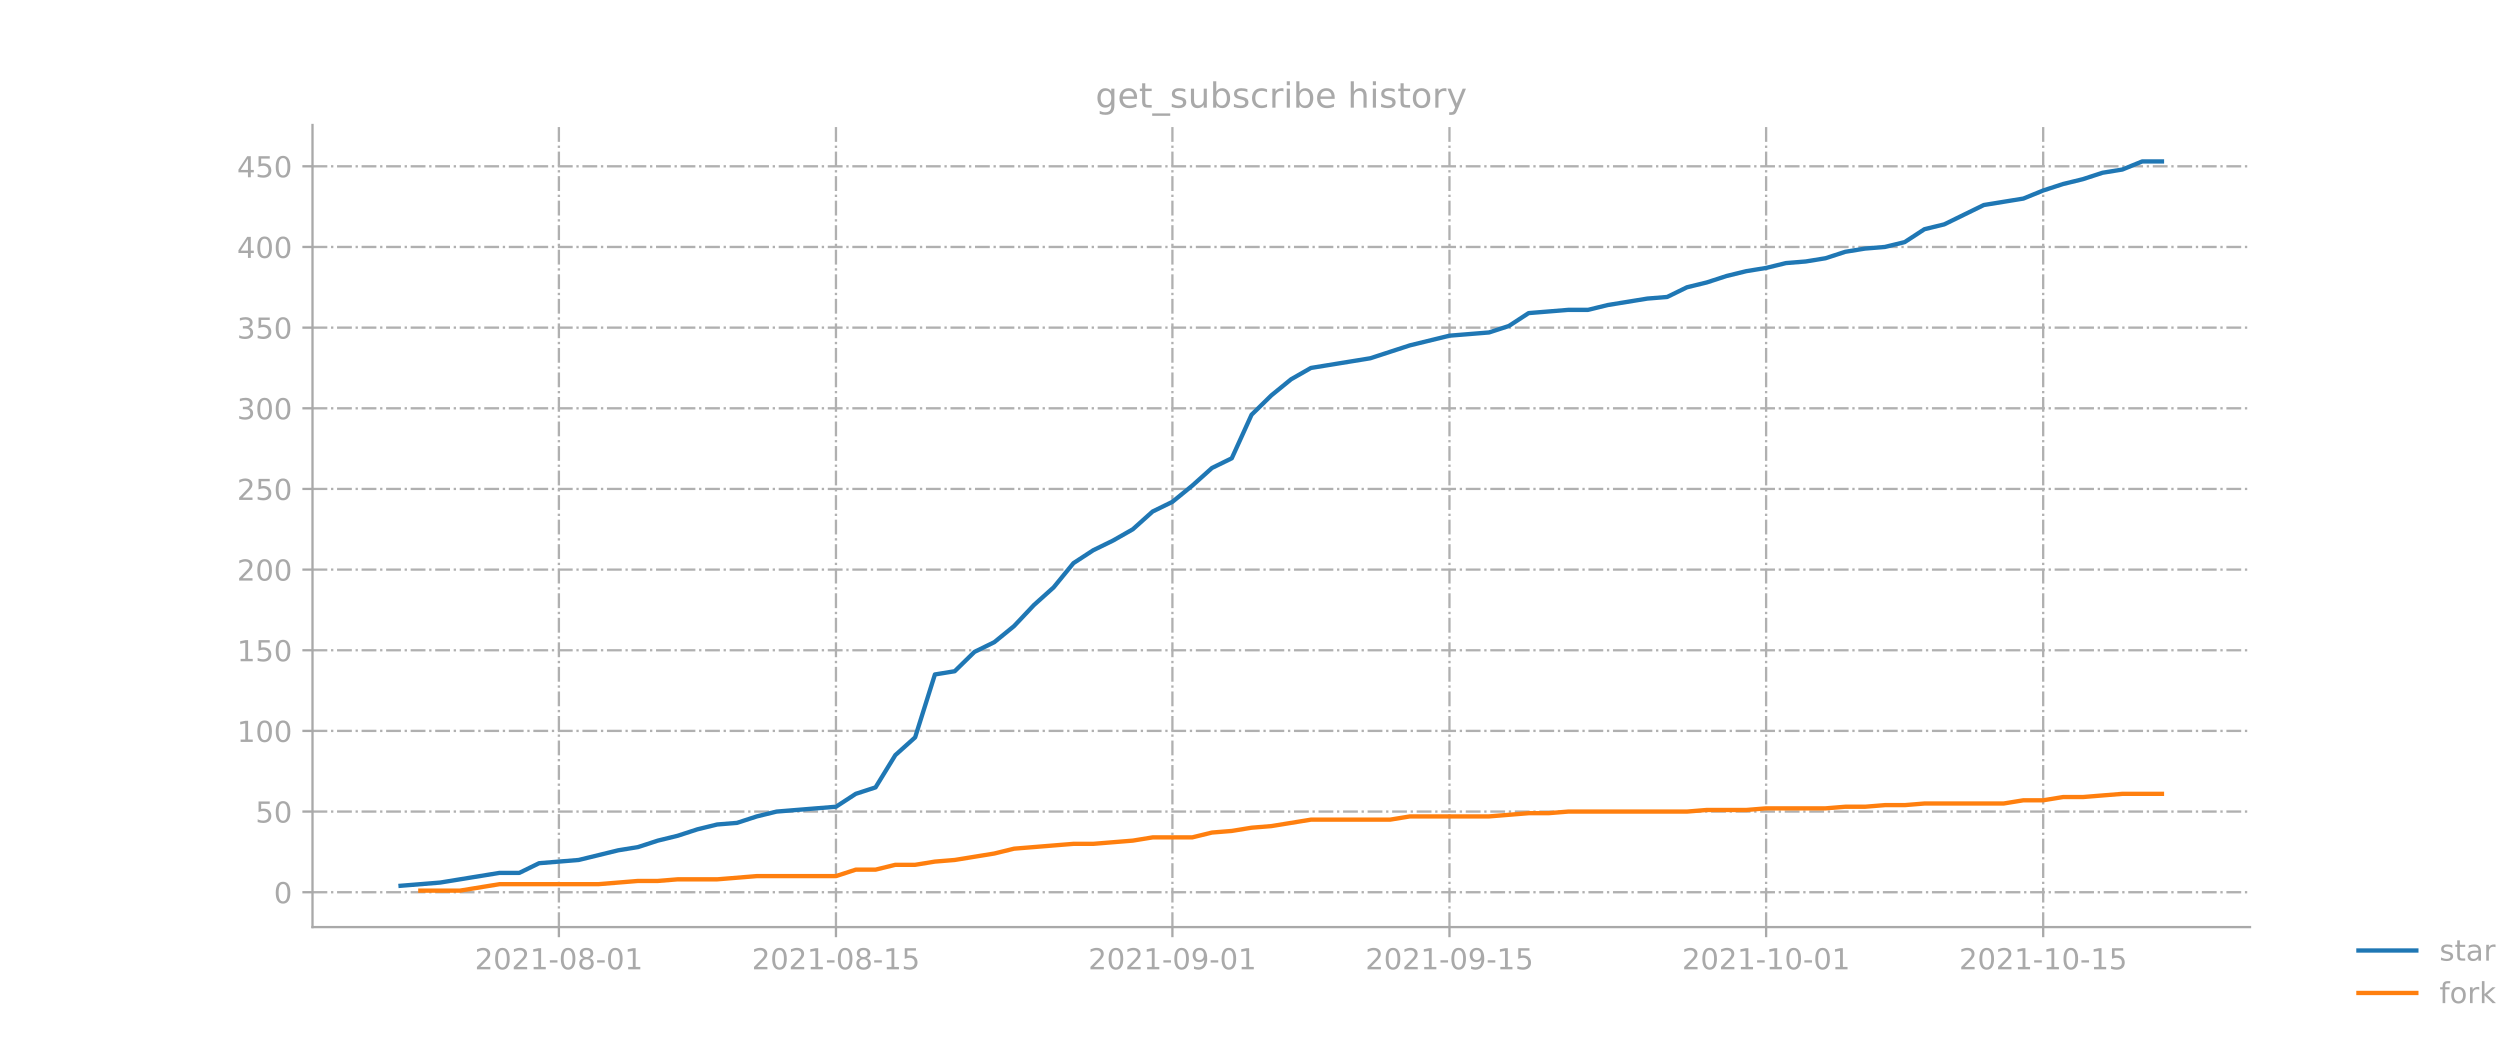
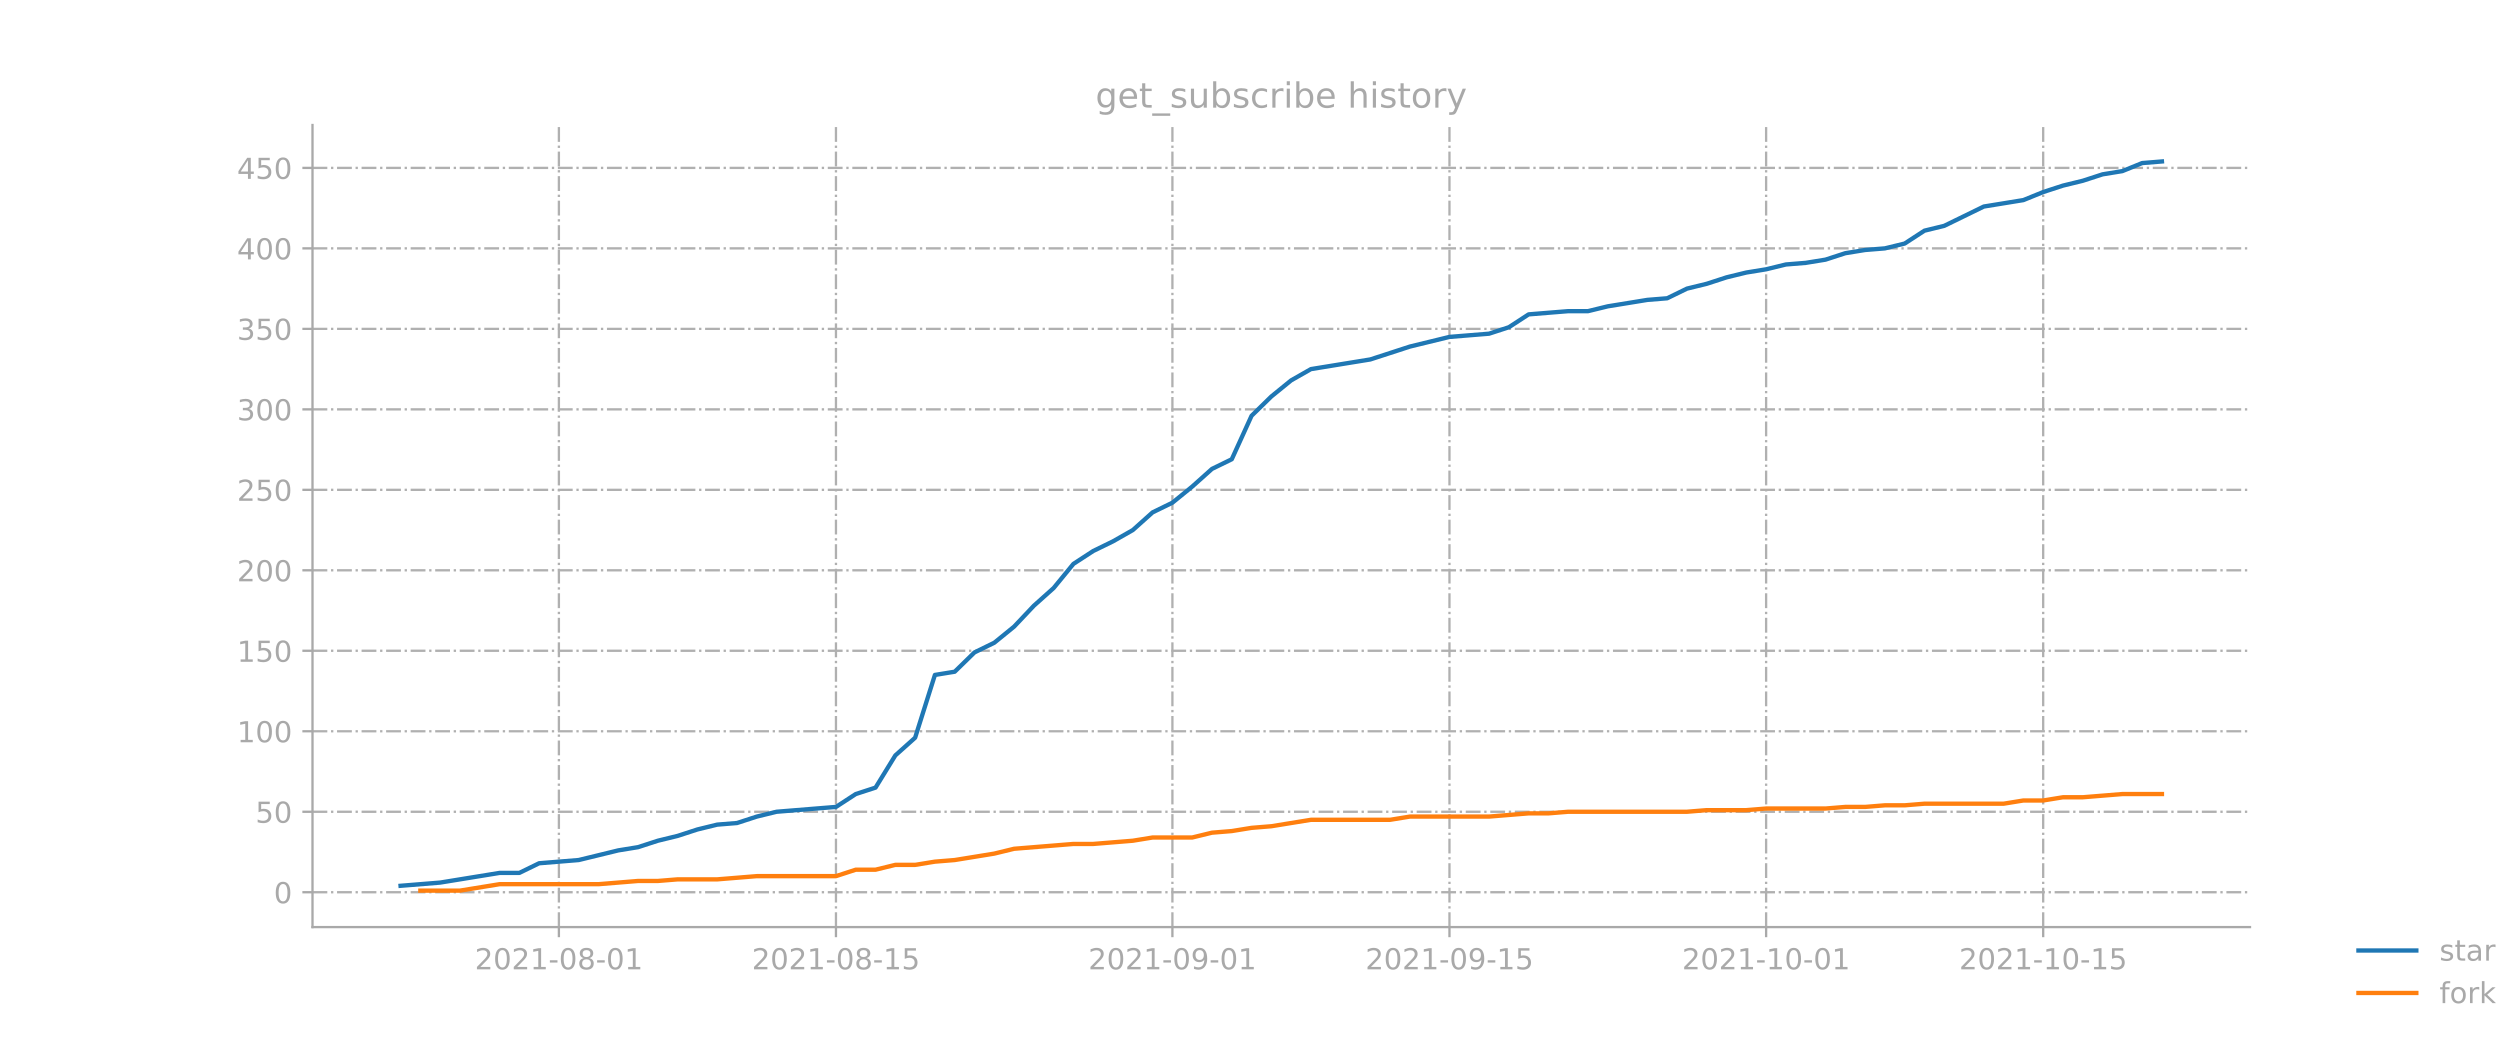
<svg xmlns="http://www.w3.org/2000/svg" xmlns:xlink="http://www.w3.org/1999/xlink" height="360pt" version="1.1" viewBox="0 0 864 360" width="864pt">
  <defs>
    <style type="text/css">*{stroke-linecap:butt;stroke-linejoin:round;}</style>
  </defs>
  <g id="figure_1">
    <g id="patch_1">
      <path d="M 0 360  L 864 360  L 864 0  L 0 0  z " style="fill:none;opacity:0;" />
    </g>
    <g id="axes_1">
      <g id="patch_2">
        <path d="M 108 320.4  L 777.6 320.4  L 777.6 43.2  L 108 43.2  z " style="fill:none;opacity:0;" />
      </g>
      <g id="matplotlib.axis_1">
        <g id="xtick_1">
          <g id="line2d_1">
-             <path clip-path="url(#pa3de6baab9)" d="M 193.153 320.4  L 193.153 43.2  " style="fill:none;stroke:#b0b0b0;stroke-dasharray:5.12,1.28,0.8,1.28;stroke-dashoffset:0;stroke-width:0.8;" />
+             <path clip-path="url(#p90cae60058)" d="M 193.153 320.4  L 193.153 43.2  " style="fill:none;stroke:#b0b0b0;stroke-dasharray:5.12,1.28,0.8,1.28;stroke-dashoffset:0;stroke-width:0.8;" />
          </g>
          <g id="line2d_2">
            <defs>
-               <path d="M 0 0  L 0 3.5  " id="mcf5e346720" style="stroke:#a9a9a9;stroke-width:0.8;" />
+               <path d="M 0 0  L 0 3.5  " id="md051e46b0d" style="stroke:#a9a9a9;stroke-width:0.8;" />
            </defs>
            <g>
-               <use style="fill:#a9a9a9;stroke:#a9a9a9;stroke-width:0.8;" x="193.153" xlink:href="#mcf5e346720" y="320.4" />
+               <use style="fill:#a9a9a9;stroke:#a9a9a9;stroke-width:0.8;" x="193.153" xlink:href="#md051e46b0d" y="320.4" />
            </g>
          </g>
          <g id="text_1">
            <g style="fill:#a9a9a9;" transform="translate(164.0956 334.9984)scale(0.1 -0.1)">
              <defs>
                <path d="M 1228 531  L 3431 531  L 3431 0  L 469 0  L 469 531  Q 828 903 1448 1529  Q 2069 2156 2228 2338  Q 2531 2678 2651 2914  Q 2772 3150 2772 3378  Q 2772 3750 2511 3984  Q 2250 4219 1831 4219  Q 1534 4219 1204 4116  Q 875 4013 500 3803  L 500 4441  Q 881 4594 1212 4672  Q 1544 4750 1819 4750  Q 2544 4750 2975 4387  Q 3406 4025 3406 3419  Q 3406 3131 3298 2873  Q 3191 2616 2906 2266  Q 2828 2175 2409 1742  Q 1991 1309 1228 531  z " id="DejaVuSans-32" transform="scale(0.015625)" />
                <path d="M 2034 4250  Q 1547 4250 1301 3770  Q 1056 3291 1056 2328  Q 1056 1369 1301 889  Q 1547 409 2034 409  Q 2525 409 2770 889  Q 3016 1369 3016 2328  Q 3016 3291 2770 3770  Q 2525 4250 2034 4250  z M 2034 4750  Q 2819 4750 3233 4129  Q 3647 3509 3647 2328  Q 3647 1150 3233 529  Q 2819 -91 2034 -91  Q 1250 -91 836 529  Q 422 1150 422 2328  Q 422 3509 836 4129  Q 1250 4750 2034 4750  z " id="DejaVuSans-30" transform="scale(0.015625)" />
                <path d="M 794 531  L 1825 531  L 1825 4091  L 703 3866  L 703 4441  L 1819 4666  L 2450 4666  L 2450 531  L 3481 531  L 3481 0  L 794 0  L 794 531  z " id="DejaVuSans-31" transform="scale(0.015625)" />
                <path d="M 313 2009  L 1997 2009  L 1997 1497  L 313 1497  L 313 2009  z " id="DejaVuSans-2d" transform="scale(0.015625)" />
                <path d="M 2034 2216  Q 1584 2216 1326 1975  Q 1069 1734 1069 1313  Q 1069 891 1326 650  Q 1584 409 2034 409  Q 2484 409 2743 651  Q 3003 894 3003 1313  Q 3003 1734 2745 1975  Q 2488 2216 2034 2216  z M 1403 2484  Q 997 2584 770 2862  Q 544 3141 544 3541  Q 544 4100 942 4425  Q 1341 4750 2034 4750  Q 2731 4750 3128 4425  Q 3525 4100 3525 3541  Q 3525 3141 3298 2862  Q 3072 2584 2669 2484  Q 3125 2378 3379 2068  Q 3634 1759 3634 1313  Q 3634 634 3220 271  Q 2806 -91 2034 -91  Q 1263 -91 848 271  Q 434 634 434 1313  Q 434 1759 690 2068  Q 947 2378 1403 2484  z M 1172 3481  Q 1172 3119 1398 2916  Q 1625 2713 2034 2713  Q 2441 2713 2670 2916  Q 2900 3119 2900 3481  Q 2900 3844 2670 4047  Q 2441 4250 2034 4250  Q 1625 4250 1398 4047  Q 1172 3844 1172 3481  z " id="DejaVuSans-38" transform="scale(0.015625)" />
              </defs>
              <use xlink:href="#DejaVuSans-32" />
              <use x="63.623" xlink:href="#DejaVuSans-30" />
              <use x="127.246" xlink:href="#DejaVuSans-32" />
              <use x="190.869" xlink:href="#DejaVuSans-31" />
              <use x="254.492" xlink:href="#DejaVuSans-2d" />
              <use x="290.576" xlink:href="#DejaVuSans-30" />
              <use x="354.199" xlink:href="#DejaVuSans-38" />
              <use x="417.822" xlink:href="#DejaVuSans-2d" />
              <use x="453.906" xlink:href="#DejaVuSans-30" />
              <use x="517.529" xlink:href="#DejaVuSans-31" />
            </g>
          </g>
        </g>
        <g id="xtick_2">
          <g id="line2d_3">
-             <path clip-path="url(#pa3de6baab9)" d="M 288.908 320.4  L 288.908 43.2  " style="fill:none;stroke:#b0b0b0;stroke-dasharray:5.12,1.28,0.8,1.28;stroke-dashoffset:0;stroke-width:0.8;" />
+             <path clip-path="url(#p90cae60058)" d="M 288.908 320.4  L 288.908 43.2  " style="fill:none;stroke:#b0b0b0;stroke-dasharray:5.12,1.28,0.8,1.28;stroke-dashoffset:0;stroke-width:0.8;" />
          </g>
          <g id="line2d_4">
            <g>
-               <use style="fill:#a9a9a9;stroke:#a9a9a9;stroke-width:0.8;" x="288.908" xlink:href="#mcf5e346720" y="320.4" />
+               <use style="fill:#a9a9a9;stroke:#a9a9a9;stroke-width:0.8;" x="288.908" xlink:href="#md051e46b0d" y="320.4" />
            </g>
          </g>
          <g id="text_2">
            <g style="fill:#a9a9a9;" transform="translate(259.8505 334.9984)scale(0.1 -0.1)">
              <defs>
                <path d="M 691 4666  L 3169 4666  L 3169 4134  L 1269 4134  L 1269 2991  Q 1406 3038 1543 3061  Q 1681 3084 1819 3084  Q 2600 3084 3056 2656  Q 3513 2228 3513 1497  Q 3513 744 3044 326  Q 2575 -91 1722 -91  Q 1428 -91 1123 -41  Q 819 9 494 109  L 494 744  Q 775 591 1075 516  Q 1375 441 1709 441  Q 2250 441 2565 725  Q 2881 1009 2881 1497  Q 2881 1984 2565 2268  Q 2250 2553 1709 2553  Q 1456 2553 1204 2497  Q 953 2441 691 2322  L 691 4666  z " id="DejaVuSans-35" transform="scale(0.015625)" />
              </defs>
              <use xlink:href="#DejaVuSans-32" />
              <use x="63.623" xlink:href="#DejaVuSans-30" />
              <use x="127.246" xlink:href="#DejaVuSans-32" />
              <use x="190.869" xlink:href="#DejaVuSans-31" />
              <use x="254.492" xlink:href="#DejaVuSans-2d" />
              <use x="290.576" xlink:href="#DejaVuSans-30" />
              <use x="354.199" xlink:href="#DejaVuSans-38" />
              <use x="417.822" xlink:href="#DejaVuSans-2d" />
              <use x="453.906" xlink:href="#DejaVuSans-31" />
              <use x="517.529" xlink:href="#DejaVuSans-35" />
            </g>
          </g>
        </g>
        <g id="xtick_3">
          <g id="line2d_5">
-             <path clip-path="url(#pa3de6baab9)" d="M 405.182 320.4  L 405.182 43.2  " style="fill:none;stroke:#b0b0b0;stroke-dasharray:5.12,1.28,0.8,1.28;stroke-dashoffset:0;stroke-width:0.8;" />
+             <path clip-path="url(#p90cae60058)" d="M 405.182 320.4  L 405.182 43.2  " style="fill:none;stroke:#b0b0b0;stroke-dasharray:5.12,1.28,0.8,1.28;stroke-dashoffset:0;stroke-width:0.8;" />
          </g>
          <g id="line2d_6">
            <g>
-               <use style="fill:#a9a9a9;stroke:#a9a9a9;stroke-width:0.8;" x="405.182" xlink:href="#mcf5e346720" y="320.4" />
+               <use style="fill:#a9a9a9;stroke:#a9a9a9;stroke-width:0.8;" x="405.182" xlink:href="#md051e46b0d" y="320.4" />
            </g>
          </g>
          <g id="text_3">
            <g style="fill:#a9a9a9;" transform="translate(376.1242 334.9984)scale(0.1 -0.1)">
              <defs>
                <path d="M 703 97  L 703 672  Q 941 559 1184 500  Q 1428 441 1663 441  Q 2288 441 2617 861  Q 2947 1281 2994 2138  Q 2813 1869 2534 1725  Q 2256 1581 1919 1581  Q 1219 1581 811 2004  Q 403 2428 403 3163  Q 403 3881 828 4315  Q 1253 4750 1959 4750  Q 2769 4750 3195 4129  Q 3622 3509 3622 2328  Q 3622 1225 3098 567  Q 2575 -91 1691 -91  Q 1453 -91 1209 -44  Q 966 3 703 97  z M 1959 2075  Q 2384 2075 2632 2365  Q 2881 2656 2881 3163  Q 2881 3666 2632 3958  Q 2384 4250 1959 4250  Q 1534 4250 1286 3958  Q 1038 3666 1038 3163  Q 1038 2656 1286 2365  Q 1534 2075 1959 2075  z " id="DejaVuSans-39" transform="scale(0.015625)" />
              </defs>
              <use xlink:href="#DejaVuSans-32" />
              <use x="63.623" xlink:href="#DejaVuSans-30" />
              <use x="127.246" xlink:href="#DejaVuSans-32" />
              <use x="190.869" xlink:href="#DejaVuSans-31" />
              <use x="254.492" xlink:href="#DejaVuSans-2d" />
              <use x="290.576" xlink:href="#DejaVuSans-30" />
              <use x="354.199" xlink:href="#DejaVuSans-39" />
              <use x="417.822" xlink:href="#DejaVuSans-2d" />
              <use x="453.906" xlink:href="#DejaVuSans-30" />
              <use x="517.529" xlink:href="#DejaVuSans-31" />
            </g>
          </g>
        </g>
        <g id="xtick_4">
          <g id="line2d_7">
-             <path clip-path="url(#pa3de6baab9)" d="M 500.937 320.4  L 500.937 43.2  " style="fill:none;stroke:#b0b0b0;stroke-dasharray:5.12,1.28,0.8,1.28;stroke-dashoffset:0;stroke-width:0.8;" />
+             <path clip-path="url(#p90cae60058)" d="M 500.937 320.4  L 500.937 43.2  " style="fill:none;stroke:#b0b0b0;stroke-dasharray:5.12,1.28,0.8,1.28;stroke-dashoffset:0;stroke-width:0.8;" />
          </g>
          <g id="line2d_8">
            <g>
-               <use style="fill:#a9a9a9;stroke:#a9a9a9;stroke-width:0.8;" x="500.937" xlink:href="#mcf5e346720" y="320.4" />
+               <use style="fill:#a9a9a9;stroke:#a9a9a9;stroke-width:0.8;" x="500.937" xlink:href="#md051e46b0d" y="320.4" />
            </g>
          </g>
          <g id="text_4">
            <g style="fill:#a9a9a9;" transform="translate(471.8791 334.9984)scale(0.1 -0.1)">
              <use xlink:href="#DejaVuSans-32" />
              <use x="63.623" xlink:href="#DejaVuSans-30" />
              <use x="127.246" xlink:href="#DejaVuSans-32" />
              <use x="190.869" xlink:href="#DejaVuSans-31" />
              <use x="254.492" xlink:href="#DejaVuSans-2d" />
              <use x="290.576" xlink:href="#DejaVuSans-30" />
              <use x="354.199" xlink:href="#DejaVuSans-39" />
              <use x="417.822" xlink:href="#DejaVuSans-2d" />
              <use x="453.906" xlink:href="#DejaVuSans-31" />
              <use x="517.529" xlink:href="#DejaVuSans-35" />
            </g>
          </g>
        </g>
        <g id="xtick_5">
          <g id="line2d_9">
-             <path clip-path="url(#pa3de6baab9)" d="M 610.371 320.4  L 610.371 43.2  " style="fill:none;stroke:#b0b0b0;stroke-dasharray:5.12,1.28,0.8,1.28;stroke-dashoffset:0;stroke-width:0.8;" />
+             <path clip-path="url(#p90cae60058)" d="M 610.371 320.4  L 610.371 43.2  " style="fill:none;stroke:#b0b0b0;stroke-dasharray:5.12,1.28,0.8,1.28;stroke-dashoffset:0;stroke-width:0.8;" />
          </g>
          <g id="line2d_10">
            <g>
-               <use style="fill:#a9a9a9;stroke:#a9a9a9;stroke-width:0.8;" x="610.371" xlink:href="#mcf5e346720" y="320.4" />
+               <use style="fill:#a9a9a9;stroke:#a9a9a9;stroke-width:0.8;" x="610.371" xlink:href="#md051e46b0d" y="320.4" />
            </g>
          </g>
          <g id="text_5">
            <g style="fill:#a9a9a9;" transform="translate(581.3132 334.9984)scale(0.1 -0.1)">
              <use xlink:href="#DejaVuSans-32" />
              <use x="63.623" xlink:href="#DejaVuSans-30" />
              <use x="127.246" xlink:href="#DejaVuSans-32" />
              <use x="190.869" xlink:href="#DejaVuSans-31" />
              <use x="254.492" xlink:href="#DejaVuSans-2d" />
              <use x="290.576" xlink:href="#DejaVuSans-31" />
              <use x="354.199" xlink:href="#DejaVuSans-30" />
              <use x="417.822" xlink:href="#DejaVuSans-2d" />
              <use x="453.906" xlink:href="#DejaVuSans-30" />
              <use x="517.529" xlink:href="#DejaVuSans-31" />
            </g>
          </g>
        </g>
        <g id="xtick_6">
          <g id="line2d_11">
-             <path clip-path="url(#pa3de6baab9)" d="M 706.126 320.4  L 706.126 43.2  " style="fill:none;stroke:#b0b0b0;stroke-dasharray:5.12,1.28,0.8,1.28;stroke-dashoffset:0;stroke-width:0.8;" />
+             <path clip-path="url(#p90cae60058)" d="M 706.126 320.4  L 706.126 43.2  " style="fill:none;stroke:#b0b0b0;stroke-dasharray:5.12,1.28,0.8,1.28;stroke-dashoffset:0;stroke-width:0.8;" />
          </g>
          <g id="line2d_12">
            <g>
-               <use style="fill:#a9a9a9;stroke:#a9a9a9;stroke-width:0.8;" x="706.126" xlink:href="#mcf5e346720" y="320.4" />
+               <use style="fill:#a9a9a9;stroke:#a9a9a9;stroke-width:0.8;" x="706.126" xlink:href="#md051e46b0d" y="320.4" />
            </g>
          </g>
          <g id="text_6">
            <g style="fill:#a9a9a9;" transform="translate(677.068 334.9984)scale(0.1 -0.1)">
              <use xlink:href="#DejaVuSans-32" />
              <use x="63.623" xlink:href="#DejaVuSans-30" />
              <use x="127.246" xlink:href="#DejaVuSans-32" />
              <use x="190.869" xlink:href="#DejaVuSans-31" />
              <use x="254.492" xlink:href="#DejaVuSans-2d" />
              <use x="290.576" xlink:href="#DejaVuSans-31" />
              <use x="354.199" xlink:href="#DejaVuSans-30" />
              <use x="417.822" xlink:href="#DejaVuSans-2d" />
              <use x="453.906" xlink:href="#DejaVuSans-31" />
              <use x="517.529" xlink:href="#DejaVuSans-35" />
            </g>
          </g>
        </g>
      </g>
      <g id="matplotlib.axis_2">
        <g id="ytick_1">
          <g id="line2d_13">
-             <path clip-path="url(#pa3de6baab9)" d="M 108 308.358  L 777.6 308.358  " style="fill:none;stroke:#b0b0b0;stroke-dasharray:5.12,1.28,0.8,1.28;stroke-dashoffset:0;stroke-width:0.8;" />
+             <path clip-path="url(#p90cae60058)" d="M 108 308.356  L 777.6 308.356  " style="fill:none;stroke:#b0b0b0;stroke-dasharray:5.12,1.28,0.8,1.28;stroke-dashoffset:0;stroke-width:0.8;" />
          </g>
          <g id="line2d_14">
            <defs>
-               <path d="M 0 0  L -3.5 0  " id="m43a93ed6bf" style="stroke:#a9a9a9;stroke-width:0.8;" />
+               <path d="M 0 0  L -3.5 0  " id="maa3ce163de" style="stroke:#a9a9a9;stroke-width:0.8;" />
            </defs>
            <g>
-               <use style="fill:#a9a9a9;stroke:#a9a9a9;stroke-width:0.8;" x="108" xlink:href="#m43a93ed6bf" y="308.358" />
+               <use style="fill:#a9a9a9;stroke:#a9a9a9;stroke-width:0.8;" x="108" xlink:href="#maa3ce163de" y="308.356" />
            </g>
          </g>
          <g id="text_7">
-             <g style="fill:#a9a9a9;" transform="translate(94.6375 312.1567)scale(0.1 -0.1)">
+             <g style="fill:#a9a9a9;" transform="translate(94.6375 312.1555)scale(0.1 -0.1)">
              <use xlink:href="#DejaVuSans-30" />
            </g>
          </g>
        </g>
        <g id="ytick_2">
          <g id="line2d_15">
-             <path clip-path="url(#pa3de6baab9)" d="M 108 280.481  L 777.6 280.481  " style="fill:none;stroke:#b0b0b0;stroke-dasharray:5.12,1.28,0.8,1.28;stroke-dashoffset:0;stroke-width:0.8;" />
+             <path clip-path="url(#p90cae60058)" d="M 108 280.542  L 777.6 280.542  " style="fill:none;stroke:#b0b0b0;stroke-dasharray:5.12,1.28,0.8,1.28;stroke-dashoffset:0;stroke-width:0.8;" />
          </g>
          <g id="line2d_16">
            <g>
-               <use style="fill:#a9a9a9;stroke:#a9a9a9;stroke-width:0.8;" x="108" xlink:href="#m43a93ed6bf" y="280.481" />
+               <use style="fill:#a9a9a9;stroke:#a9a9a9;stroke-width:0.8;" x="108" xlink:href="#maa3ce163de" y="280.542" />
            </g>
          </g>
          <g id="text_8">
-             <g style="fill:#a9a9a9;" transform="translate(88.275 284.2806)scale(0.1 -0.1)">
+             <g style="fill:#a9a9a9;" transform="translate(88.275 284.3409)scale(0.1 -0.1)">
              <use xlink:href="#DejaVuSans-35" />
              <use x="63.623" xlink:href="#DejaVuSans-30" />
            </g>
          </g>
        </g>
        <g id="ytick_3">
          <g id="line2d_17">
-             <path clip-path="url(#pa3de6baab9)" d="M 108 252.605  L 777.6 252.605  " style="fill:none;stroke:#b0b0b0;stroke-dasharray:5.12,1.28,0.8,1.28;stroke-dashoffset:0;stroke-width:0.8;" />
+             <path clip-path="url(#p90cae60058)" d="M 108 252.727  L 777.6 252.727  " style="fill:none;stroke:#b0b0b0;stroke-dasharray:5.12,1.28,0.8,1.28;stroke-dashoffset:0;stroke-width:0.8;" />
          </g>
          <g id="line2d_18">
            <g>
-               <use style="fill:#a9a9a9;stroke:#a9a9a9;stroke-width:0.8;" x="108" xlink:href="#m43a93ed6bf" y="252.605" />
+               <use style="fill:#a9a9a9;stroke:#a9a9a9;stroke-width:0.8;" x="108" xlink:href="#maa3ce163de" y="252.727" />
            </g>
          </g>
          <g id="text_9">
-             <g style="fill:#a9a9a9;" transform="translate(81.9125 256.4045)scale(0.1 -0.1)">
+             <g style="fill:#a9a9a9;" transform="translate(81.9125 256.5264)scale(0.1 -0.1)">
              <use xlink:href="#DejaVuSans-31" />
              <use x="63.623" xlink:href="#DejaVuSans-30" />
              <use x="127.246" xlink:href="#DejaVuSans-30" />
            </g>
          </g>
        </g>
        <g id="ytick_4">
          <g id="line2d_19">
-             <path clip-path="url(#pa3de6baab9)" d="M 108 224.729  L 777.6 224.729  " style="fill:none;stroke:#b0b0b0;stroke-dasharray:5.12,1.28,0.8,1.28;stroke-dashoffset:0;stroke-width:0.8;" />
+             <path clip-path="url(#p90cae60058)" d="M 108 224.913  L 777.6 224.913  " style="fill:none;stroke:#b0b0b0;stroke-dasharray:5.12,1.28,0.8,1.28;stroke-dashoffset:0;stroke-width:0.8;" />
          </g>
          <g id="line2d_20">
            <g>
-               <use style="fill:#a9a9a9;stroke:#a9a9a9;stroke-width:0.8;" x="108" xlink:href="#m43a93ed6bf" y="224.729" />
+               <use style="fill:#a9a9a9;stroke:#a9a9a9;stroke-width:0.8;" x="108" xlink:href="#maa3ce163de" y="224.913" />
            </g>
          </g>
          <g id="text_10">
-             <g style="fill:#a9a9a9;" transform="translate(81.9125 228.5284)scale(0.1 -0.1)">
+             <g style="fill:#a9a9a9;" transform="translate(81.9125 228.7118)scale(0.1 -0.1)">
              <use xlink:href="#DejaVuSans-31" />
              <use x="63.623" xlink:href="#DejaVuSans-35" />
              <use x="127.246" xlink:href="#DejaVuSans-30" />
            </g>
          </g>
        </g>
        <g id="ytick_5">
          <g id="line2d_21">
-             <path clip-path="url(#pa3de6baab9)" d="M 108 196.853  L 777.6 196.853  " style="fill:none;stroke:#b0b0b0;stroke-dasharray:5.12,1.28,0.8,1.28;stroke-dashoffset:0;stroke-width:0.8;" />
+             <path clip-path="url(#p90cae60058)" d="M 108 197.098  L 777.6 197.098  " style="fill:none;stroke:#b0b0b0;stroke-dasharray:5.12,1.28,0.8,1.28;stroke-dashoffset:0;stroke-width:0.8;" />
          </g>
          <g id="line2d_22">
            <g>
-               <use style="fill:#a9a9a9;stroke:#a9a9a9;stroke-width:0.8;" x="108" xlink:href="#m43a93ed6bf" y="196.853" />
+               <use style="fill:#a9a9a9;stroke:#a9a9a9;stroke-width:0.8;" x="108" xlink:href="#maa3ce163de" y="197.098" />
            </g>
          </g>
          <g id="text_11">
-             <g style="fill:#a9a9a9;" transform="translate(81.9125 200.6523)scale(0.1 -0.1)">
+             <g style="fill:#a9a9a9;" transform="translate(81.9125 200.8972)scale(0.1 -0.1)">
              <use xlink:href="#DejaVuSans-32" />
              <use x="63.623" xlink:href="#DejaVuSans-30" />
              <use x="127.246" xlink:href="#DejaVuSans-30" />
            </g>
          </g>
        </g>
        <g id="ytick_6">
          <g id="line2d_23">
-             <path clip-path="url(#pa3de6baab9)" d="M 108 168.977  L 777.6 168.977  " style="fill:none;stroke:#b0b0b0;stroke-dasharray:5.12,1.28,0.8,1.28;stroke-dashoffset:0;stroke-width:0.8;" />
+             <path clip-path="url(#p90cae60058)" d="M 108 169.283  L 777.6 169.283  " style="fill:none;stroke:#b0b0b0;stroke-dasharray:5.12,1.28,0.8,1.28;stroke-dashoffset:0;stroke-width:0.8;" />
          </g>
          <g id="line2d_24">
            <g>
-               <use style="fill:#a9a9a9;stroke:#a9a9a9;stroke-width:0.8;" x="108" xlink:href="#m43a93ed6bf" y="168.977" />
+               <use style="fill:#a9a9a9;stroke:#a9a9a9;stroke-width:0.8;" x="108" xlink:href="#maa3ce163de" y="169.283" />
            </g>
          </g>
          <g id="text_12">
-             <g style="fill:#a9a9a9;" transform="translate(81.9125 172.7762)scale(0.1 -0.1)">
+             <g style="fill:#a9a9a9;" transform="translate(81.9125 173.0827)scale(0.1 -0.1)">
              <use xlink:href="#DejaVuSans-32" />
              <use x="63.623" xlink:href="#DejaVuSans-35" />
              <use x="127.246" xlink:href="#DejaVuSans-30" />
            </g>
          </g>
        </g>
        <g id="ytick_7">
          <g id="line2d_25">
-             <path clip-path="url(#pa3de6baab9)" d="M 108 141.101  L 777.6 141.101  " style="fill:none;stroke:#b0b0b0;stroke-dasharray:5.12,1.28,0.8,1.28;stroke-dashoffset:0;stroke-width:0.8;" />
+             <path clip-path="url(#p90cae60058)" d="M 108 141.469  L 777.6 141.469  " style="fill:none;stroke:#b0b0b0;stroke-dasharray:5.12,1.28,0.8,1.28;stroke-dashoffset:0;stroke-width:0.8;" />
          </g>
          <g id="line2d_26">
            <g>
-               <use style="fill:#a9a9a9;stroke:#a9a9a9;stroke-width:0.8;" x="108" xlink:href="#m43a93ed6bf" y="141.101" />
+               <use style="fill:#a9a9a9;stroke:#a9a9a9;stroke-width:0.8;" x="108" xlink:href="#maa3ce163de" y="141.469" />
            </g>
          </g>
          <g id="text_13">
-             <g style="fill:#a9a9a9;" transform="translate(81.9125 144.9001)scale(0.1 -0.1)">
+             <g style="fill:#a9a9a9;" transform="translate(81.9125 145.2681)scale(0.1 -0.1)">
              <defs>
                <path d="M 2597 2516  Q 3050 2419 3304 2112  Q 3559 1806 3559 1356  Q 3559 666 3084 287  Q 2609 -91 1734 -91  Q 1441 -91 1130 -33  Q 819 25 488 141  L 488 750  Q 750 597 1062 519  Q 1375 441 1716 441  Q 2309 441 2620 675  Q 2931 909 2931 1356  Q 2931 1769 2642 2001  Q 2353 2234 1838 2234  L 1294 2234  L 1294 2753  L 1863 2753  Q 2328 2753 2575 2939  Q 2822 3125 2822 3475  Q 2822 3834 2567 4026  Q 2313 4219 1838 4219  Q 1578 4219 1281 4162  Q 984 4106 628 3988  L 628 4550  Q 988 4650 1302 4700  Q 1616 4750 1894 4750  Q 2613 4750 3031 4423  Q 3450 4097 3450 3541  Q 3450 3153 3228 2886  Q 3006 2619 2597 2516  z " id="DejaVuSans-33" transform="scale(0.015625)" />
              </defs>
              <use xlink:href="#DejaVuSans-33" />
              <use x="63.623" xlink:href="#DejaVuSans-30" />
              <use x="127.246" xlink:href="#DejaVuSans-30" />
            </g>
          </g>
        </g>
        <g id="ytick_8">
          <g id="line2d_27">
-             <path clip-path="url(#pa3de6baab9)" d="M 108 113.225  L 777.6 113.225  " style="fill:none;stroke:#b0b0b0;stroke-dasharray:5.12,1.28,0.8,1.28;stroke-dashoffset:0;stroke-width:0.8;" />
+             <path clip-path="url(#p90cae60058)" d="M 108 113.654  L 777.6 113.654  " style="fill:none;stroke:#b0b0b0;stroke-dasharray:5.12,1.28,0.8,1.28;stroke-dashoffset:0;stroke-width:0.8;" />
          </g>
          <g id="line2d_28">
            <g>
-               <use style="fill:#a9a9a9;stroke:#a9a9a9;stroke-width:0.8;" x="108" xlink:href="#m43a93ed6bf" y="113.225" />
+               <use style="fill:#a9a9a9;stroke:#a9a9a9;stroke-width:0.8;" x="108" xlink:href="#maa3ce163de" y="113.654" />
            </g>
          </g>
          <g id="text_14">
-             <g style="fill:#a9a9a9;" transform="translate(81.9125 117.024)scale(0.1 -0.1)">
+             <g style="fill:#a9a9a9;" transform="translate(81.9125 117.4535)scale(0.1 -0.1)">
              <use xlink:href="#DejaVuSans-33" />
              <use x="63.623" xlink:href="#DejaVuSans-35" />
              <use x="127.246" xlink:href="#DejaVuSans-30" />
            </g>
          </g>
        </g>
        <g id="ytick_9">
          <g id="line2d_29">
-             <path clip-path="url(#pa3de6baab9)" d="M 108 85.349  L 777.6 85.349  " style="fill:none;stroke:#b0b0b0;stroke-dasharray:5.12,1.28,0.8,1.28;stroke-dashoffset:0;stroke-width:0.8;" />
+             <path clip-path="url(#p90cae60058)" d="M 108 85.84  L 777.6 85.84  " style="fill:none;stroke:#b0b0b0;stroke-dasharray:5.12,1.28,0.8,1.28;stroke-dashoffset:0;stroke-width:0.8;" />
          </g>
          <g id="line2d_30">
            <g>
-               <use style="fill:#a9a9a9;stroke:#a9a9a9;stroke-width:0.8;" x="108" xlink:href="#m43a93ed6bf" y="85.349" />
+               <use style="fill:#a9a9a9;stroke:#a9a9a9;stroke-width:0.8;" x="108" xlink:href="#maa3ce163de" y="85.84" />
            </g>
          </g>
          <g id="text_15">
-             <g style="fill:#a9a9a9;" transform="translate(81.9125 89.14789)scale(0.1 -0.1)">
+             <g style="fill:#a9a9a9;" transform="translate(81.9125 89.63895)scale(0.1 -0.1)">
              <defs>
                <path d="M 2419 4116  L 825 1625  L 2419 1625  L 2419 4116  z M 2253 4666  L 3047 4666  L 3047 1625  L 3713 1625  L 3713 1100  L 3047 1100  L 3047 0  L 2419 0  L 2419 1100  L 313 1100  L 313 1709  L 2253 4666  z " id="DejaVuSans-34" transform="scale(0.015625)" />
              </defs>
              <use xlink:href="#DejaVuSans-34" />
              <use x="63.623" xlink:href="#DejaVuSans-30" />
              <use x="127.246" xlink:href="#DejaVuSans-30" />
            </g>
          </g>
        </g>
        <g id="ytick_10">
          <g id="line2d_31">
-             <path clip-path="url(#pa3de6baab9)" d="M 108 57.473  L 777.6 57.473  " style="fill:none;stroke:#b0b0b0;stroke-dasharray:5.12,1.28,0.8,1.28;stroke-dashoffset:0;stroke-width:0.8;" />
+             <path clip-path="url(#p90cae60058)" d="M 108 58.025  L 777.6 58.025  " style="fill:none;stroke:#b0b0b0;stroke-dasharray:5.12,1.28,0.8,1.28;stroke-dashoffset:0;stroke-width:0.8;" />
          </g>
          <g id="line2d_32">
            <g>
-               <use style="fill:#a9a9a9;stroke:#a9a9a9;stroke-width:0.8;" x="108" xlink:href="#m43a93ed6bf" y="57.473" />
+               <use style="fill:#a9a9a9;stroke:#a9a9a9;stroke-width:0.8;" x="108" xlink:href="#maa3ce163de" y="58.025" />
            </g>
          </g>
          <g id="text_16">
-             <g style="fill:#a9a9a9;" transform="translate(81.9125 61.27179)scale(0.1 -0.1)">
+             <g style="fill:#a9a9a9;" transform="translate(81.9125 61.82438)scale(0.1 -0.1)">
              <use xlink:href="#DejaVuSans-34" />
              <use x="63.623" xlink:href="#DejaVuSans-35" />
              <use x="127.246" xlink:href="#DejaVuSans-30" />
            </g>
          </g>
        </g>
      </g>
      <g id="line2d_33">
-         <path clip-path="url(#pa3de6baab9)" d="M 138.436 306.127  L 145.276 305.57  L 152.116 305.012  L 158.955 303.897  L 165.795 302.782  L 172.635 301.667  L 179.474 301.667  L 186.314 298.322  L 193.153 297.765  L 199.993 297.207  L 206.833 295.535  L 213.672 293.862  L 220.512 292.747  L 227.352 290.517  L 234.191 288.844  L 241.031 286.614  L 247.87 284.942  L 254.71 284.384  L 261.55 282.154  L 268.389 280.481  L 275.229 279.924  L 282.069 279.366  L 288.908 278.809  L 295.748 274.349  L 302.588 272.119  L 309.427 260.968  L 316.267 254.835  L 323.106 233.092  L 329.946 231.977  L 336.786 225.287  L 343.625 221.942  L 350.465 216.366  L 357.305 209.119  L 364.144 202.986  L 370.984 194.623  L 377.823 190.163  L 384.663 186.818  L 391.503 182.915  L 398.342 176.782  L 405.182 173.437  L 412.022 167.862  L 418.861 161.729  L 425.701 158.384  L 432.541 143.331  L 439.38 136.641  L 446.22 131.065  L 453.059 127.163  L 459.899 126.048  L 466.739 124.933  L 473.578 123.818  L 480.418 121.588  L 487.258 119.358  L 494.097 117.685  L 500.937 116.012  L 507.777 115.455  L 514.616 114.897  L 521.456 112.667  L 528.295 108.207  L 535.135 107.65  L 541.975 107.092  L 548.814 107.092  L 555.654 105.419  L 562.494 104.304  L 569.333 103.189  L 576.173 102.632  L 583.012 99.287  L 589.852 97.614  L 596.692 95.384  L 603.531 93.712  L 610.371 92.596  L 617.211 90.924  L 624.05 90.366  L 630.89 89.251  L 637.73 87.021  L 644.569 85.906  L 651.409 85.349  L 658.248 83.676  L 665.088 79.216  L 671.928 77.543  L 678.767 74.198  L 685.607 70.853  L 692.447 69.738  L 699.286 68.623  L 706.126 65.835  L 712.965 63.605  L 719.805 61.933  L 726.645 59.703  L 733.484 58.588  L 740.324 55.8  L 747.164 55.8  " style="fill:none;stroke:#1f77b4;stroke-linecap:square;stroke-width:1.5;" />
+         <path clip-path="url(#p90cae60058)" d="M 138.436 306.131  L 145.276 305.575  L 152.116 305.019  L 158.955 303.906  L 165.795 302.793  L 172.635 301.681  L 179.474 301.681  L 186.314 298.343  L 193.153 297.787  L 199.993 297.23  L 206.833 295.562  L 213.672 293.893  L 220.512 292.78  L 227.352 290.555  L 234.191 288.886  L 241.031 286.661  L 247.87 284.992  L 254.71 284.436  L 261.55 282.211  L 268.389 280.542  L 275.229 279.985  L 282.069 279.429  L 288.908 278.873  L 295.748 274.423  L 302.588 272.197  L 309.427 261.072  L 316.267 254.952  L 323.106 233.257  L 329.946 232.144  L 336.786 225.469  L 343.625 222.131  L 350.465 216.568  L 357.305 209.336  L 364.144 203.217  L 370.984 194.873  L 377.823 190.423  L 384.663 187.085  L 391.503 183.191  L 398.342 177.072  L 405.182 173.734  L 412.022 168.171  L 418.861 162.052  L 425.701 158.714  L 432.541 143.694  L 439.38 137.019  L 446.22 131.456  L 453.059 127.562  L 459.899 126.449  L 466.739 125.336  L 473.578 124.224  L 480.418 121.999  L 487.258 119.774  L 494.097 118.105  L 500.937 116.436  L 507.777 115.879  L 514.616 115.323  L 521.456 113.098  L 528.295 108.648  L 535.135 108.091  L 541.975 107.535  L 548.814 107.535  L 555.654 105.866  L 562.494 104.754  L 569.333 103.641  L 576.173 103.085  L 583.012 99.747  L 589.852 98.078  L 596.692 95.853  L 603.531 94.184  L 610.371 93.072  L 617.211 91.403  L 624.05 90.846  L 630.89 89.734  L 637.73 87.509  L 644.569 86.396  L 651.409 85.84  L 658.248 84.171  L 665.088 79.721  L 671.928 78.052  L 678.767 74.714  L 685.607 71.376  L 692.447 70.264  L 699.286 69.151  L 706.126 66.37  L 712.965 64.144  L 719.805 62.475  L 726.645 60.25  L 733.484 59.138  L 740.324 56.356  L 747.164 55.8  " style="fill:none;stroke:#1f77b4;stroke-linecap:square;stroke-width:1.5;" />
      </g>
      <g id="line2d_34">
-         <path clip-path="url(#pa3de6baab9)" d="M 145.276 307.8  L 152.116 307.8  L 158.955 307.8  L 165.795 306.685  L 172.635 305.57  L 179.474 305.57  L 186.314 305.57  L 193.153 305.57  L 199.993 305.57  L 206.833 305.57  L 213.672 305.012  L 220.512 304.455  L 227.352 304.455  L 234.191 303.897  L 241.031 303.897  L 247.87 303.897  L 254.71 303.34  L 261.55 302.782  L 268.389 302.782  L 275.229 302.782  L 282.069 302.782  L 288.908 302.782  L 295.748 300.552  L 302.588 300.552  L 309.427 298.88  L 316.267 298.88  L 323.106 297.765  L 329.946 297.207  L 336.786 296.092  L 343.625 294.977  L 350.465 293.304  L 357.305 292.747  L 364.144 292.189  L 370.984 291.632  L 377.823 291.632  L 384.663 291.074  L 391.503 290.517  L 398.342 289.402  L 405.182 289.402  L 412.022 289.402  L 418.861 287.729  L 425.701 287.172  L 432.541 286.057  L 439.38 285.499  L 446.22 284.384  L 453.059 283.269  L 459.899 283.269  L 466.739 283.269  L 473.578 283.269  L 480.418 283.269  L 487.258 282.154  L 494.097 282.154  L 500.937 282.154  L 507.777 282.154  L 514.616 282.154  L 521.456 281.596  L 528.295 281.039  L 535.135 281.039  L 541.975 280.481  L 548.814 280.481  L 555.654 280.481  L 562.494 280.481  L 569.333 280.481  L 576.173 280.481  L 583.012 280.481  L 589.852 279.924  L 596.692 279.924  L 603.531 279.924  L 610.371 279.366  L 617.211 279.366  L 624.05 279.366  L 630.89 279.366  L 637.73 278.809  L 644.569 278.809  L 651.409 278.251  L 658.248 278.251  L 665.088 277.694  L 671.928 277.694  L 678.767 277.694  L 685.607 277.694  L 692.447 277.694  L 699.286 276.579  L 706.126 276.579  L 712.965 275.464  L 719.805 275.464  L 726.645 274.906  L 733.484 274.349  L 740.324 274.349  L 747.164 274.349  " style="fill:none;stroke:#ff7f0e;stroke-linecap:square;stroke-width:1.5;" />
+         <path clip-path="url(#p90cae60058)" d="M 145.276 307.8  L 152.116 307.8  L 158.955 307.8  L 165.795 306.687  L 172.635 305.575  L 179.474 305.575  L 186.314 305.575  L 193.153 305.575  L 199.993 305.575  L 206.833 305.575  L 213.672 305.019  L 220.512 304.462  L 227.352 304.462  L 234.191 303.906  L 241.031 303.906  L 247.87 303.906  L 254.71 303.35  L 261.55 302.793  L 268.389 302.793  L 275.229 302.793  L 282.069 302.793  L 288.908 302.793  L 295.748 300.568  L 302.588 300.568  L 309.427 298.899  L 316.267 298.899  L 323.106 297.787  L 329.946 297.23  L 336.786 296.118  L 343.625 295.005  L 350.465 293.336  L 357.305 292.78  L 364.144 292.224  L 370.984 291.668  L 377.823 291.668  L 384.663 291.111  L 391.503 290.555  L 398.342 289.442  L 405.182 289.442  L 412.022 289.442  L 418.861 287.774  L 425.701 287.217  L 432.541 286.105  L 439.38 285.548  L 446.22 284.436  L 453.059 283.323  L 459.899 283.323  L 466.739 283.323  L 473.578 283.323  L 480.418 283.323  L 487.258 282.211  L 494.097 282.211  L 500.937 282.211  L 507.777 282.211  L 514.616 282.211  L 521.456 281.654  L 528.295 281.098  L 535.135 281.098  L 541.975 280.542  L 548.814 280.542  L 555.654 280.542  L 562.494 280.542  L 569.333 280.542  L 576.173 280.542  L 583.012 280.542  L 589.852 279.985  L 596.692 279.985  L 603.531 279.985  L 610.371 279.429  L 617.211 279.429  L 624.05 279.429  L 630.89 279.429  L 637.73 278.873  L 644.569 278.873  L 651.409 278.317  L 658.248 278.317  L 665.088 277.76  L 671.928 277.76  L 678.767 277.76  L 685.607 277.76  L 692.447 277.76  L 699.286 276.648  L 706.126 276.648  L 712.965 275.535  L 719.805 275.535  L 726.645 274.979  L 733.484 274.423  L 740.324 274.423  L 747.164 274.423  " style="fill:none;stroke:#ff7f0e;stroke-linecap:square;stroke-width:1.5;" />
      </g>
      <g id="patch_3">
        <path d="M 108 320.4  L 108 43.2  " style="fill:none;stroke:#a9a9a9;stroke-linecap:square;stroke-linejoin:miter;stroke-width:0.8;" />
      </g>
      <g id="patch_4">
        <path d="M 777.6 320.4  L 777.6 43.2  " style="fill:none;" />
      </g>
      <g id="patch_5">
        <path d="M 108 320.4  L 777.6 320.4  " style="fill:none;stroke:#a9a9a9;stroke-linecap:square;stroke-linejoin:miter;stroke-width:0.8;" />
      </g>
      <g id="patch_6">
        <path d="M 108 43.2  L 777.6 43.2  " style="fill:none;" />
      </g>
      <g id="text_17">
        <g style="fill:#a9a9a9;" transform="translate(378.6075 37.2)scale(0.12 -0.12)">
          <defs>
            <path d="M 2906 1791  Q 2906 2416 2648 2759  Q 2391 3103 1925 3103  Q 1463 3103 1205 2759  Q 947 2416 947 1791  Q 947 1169 1205 825  Q 1463 481 1925 481  Q 2391 481 2648 825  Q 2906 1169 2906 1791  z M 3481 434  Q 3481 -459 3084 -895  Q 2688 -1331 1869 -1331  Q 1566 -1331 1297 -1286  Q 1028 -1241 775 -1147  L 775 -588  Q 1028 -725 1275 -790  Q 1522 -856 1778 -856  Q 2344 -856 2625 -561  Q 2906 -266 2906 331  L 2906 616  Q 2728 306 2450 153  Q 2172 0 1784 0  Q 1141 0 747 490  Q 353 981 353 1791  Q 353 2603 747 3093  Q 1141 3584 1784 3584  Q 2172 3584 2450 3431  Q 2728 3278 2906 2969  L 2906 3500  L 3481 3500  L 3481 434  z " id="DejaVuSans-67" transform="scale(0.015625)" />
            <path d="M 3597 1894  L 3597 1613  L 953 1613  Q 991 1019 1311 708  Q 1631 397 2203 397  Q 2534 397 2845 478  Q 3156 559 3463 722  L 3463 178  Q 3153 47 2828 -22  Q 2503 -91 2169 -91  Q 1331 -91 842 396  Q 353 884 353 1716  Q 353 2575 817 3079  Q 1281 3584 2069 3584  Q 2775 3584 3186 3129  Q 3597 2675 3597 1894  z M 3022 2063  Q 3016 2534 2758 2815  Q 2500 3097 2075 3097  Q 1594 3097 1305 2825  Q 1016 2553 972 2059  L 3022 2063  z " id="DejaVuSans-65" transform="scale(0.015625)" />
            <path d="M 1172 4494  L 1172 3500  L 2356 3500  L 2356 3053  L 1172 3053  L 1172 1153  Q 1172 725 1289 603  Q 1406 481 1766 481  L 2356 481  L 2356 0  L 1766 0  Q 1100 0 847 248  Q 594 497 594 1153  L 594 3053  L 172 3053  L 172 3500  L 594 3500  L 594 4494  L 1172 4494  z " id="DejaVuSans-74" transform="scale(0.015625)" />
            <path d="M 3263 -1063  L 3263 -1509  L -63 -1509  L -63 -1063  L 3263 -1063  z " id="DejaVuSans-5f" transform="scale(0.015625)" />
            <path d="M 2834 3397  L 2834 2853  Q 2591 2978 2328 3040  Q 2066 3103 1784 3103  Q 1356 3103 1142 2972  Q 928 2841 928 2578  Q 928 2378 1081 2264  Q 1234 2150 1697 2047  L 1894 2003  Q 2506 1872 2764 1633  Q 3022 1394 3022 966  Q 3022 478 2636 193  Q 2250 -91 1575 -91  Q 1294 -91 989 -36  Q 684 19 347 128  L 347 722  Q 666 556 975 473  Q 1284 391 1588 391  Q 1994 391 2212 530  Q 2431 669 2431 922  Q 2431 1156 2273 1281  Q 2116 1406 1581 1522  L 1381 1569  Q 847 1681 609 1914  Q 372 2147 372 2553  Q 372 3047 722 3315  Q 1072 3584 1716 3584  Q 2034 3584 2315 3537  Q 2597 3491 2834 3397  z " id="DejaVuSans-73" transform="scale(0.015625)" />
            <path d="M 544 1381  L 544 3500  L 1119 3500  L 1119 1403  Q 1119 906 1312 657  Q 1506 409 1894 409  Q 2359 409 2629 706  Q 2900 1003 2900 1516  L 2900 3500  L 3475 3500  L 3475 0  L 2900 0  L 2900 538  Q 2691 219 2414 64  Q 2138 -91 1772 -91  Q 1169 -91 856 284  Q 544 659 544 1381  z M 1991 3584  L 1991 3584  z " id="DejaVuSans-75" transform="scale(0.015625)" />
            <path d="M 3116 1747  Q 3116 2381 2855 2742  Q 2594 3103 2138 3103  Q 1681 3103 1420 2742  Q 1159 2381 1159 1747  Q 1159 1113 1420 752  Q 1681 391 2138 391  Q 2594 391 2855 752  Q 3116 1113 3116 1747  z M 1159 2969  Q 1341 3281 1617 3432  Q 1894 3584 2278 3584  Q 2916 3584 3314 3078  Q 3713 2572 3713 1747  Q 3713 922 3314 415  Q 2916 -91 2278 -91  Q 1894 -91 1617 61  Q 1341 213 1159 525  L 1159 0  L 581 0  L 581 4863  L 1159 4863  L 1159 2969  z " id="DejaVuSans-62" transform="scale(0.015625)" />
            <path d="M 3122 3366  L 3122 2828  Q 2878 2963 2633 3030  Q 2388 3097 2138 3097  Q 1578 3097 1268 2742  Q 959 2388 959 1747  Q 959 1106 1268 751  Q 1578 397 2138 397  Q 2388 397 2633 464  Q 2878 531 3122 666  L 3122 134  Q 2881 22 2623 -34  Q 2366 -91 2075 -91  Q 1284 -91 818 406  Q 353 903 353 1747  Q 353 2603 823 3093  Q 1294 3584 2113 3584  Q 2378 3584 2631 3529  Q 2884 3475 3122 3366  z " id="DejaVuSans-63" transform="scale(0.015625)" />
            <path d="M 2631 2963  Q 2534 3019 2420 3045  Q 2306 3072 2169 3072  Q 1681 3072 1420 2755  Q 1159 2438 1159 1844  L 1159 0  L 581 0  L 581 3500  L 1159 3500  L 1159 2956  Q 1341 3275 1631 3429  Q 1922 3584 2338 3584  Q 2397 3584 2469 3576  Q 2541 3569 2628 3553  L 2631 2963  z " id="DejaVuSans-72" transform="scale(0.015625)" />
            <path d="M 603 3500  L 1178 3500  L 1178 0  L 603 0  L 603 3500  z M 603 4863  L 1178 4863  L 1178 4134  L 603 4134  L 603 4863  z " id="DejaVuSans-69" transform="scale(0.015625)" />
            <path id="DejaVuSans-20" transform="scale(0.015625)" />
            <path d="M 3513 2113  L 3513 0  L 2938 0  L 2938 2094  Q 2938 2591 2744 2837  Q 2550 3084 2163 3084  Q 1697 3084 1428 2787  Q 1159 2491 1159 1978  L 1159 0  L 581 0  L 581 4863  L 1159 4863  L 1159 2956  Q 1366 3272 1645 3428  Q 1925 3584 2291 3584  Q 2894 3584 3203 3211  Q 3513 2838 3513 2113  z " id="DejaVuSans-68" transform="scale(0.015625)" />
            <path d="M 1959 3097  Q 1497 3097 1228 2736  Q 959 2375 959 1747  Q 959 1119 1226 758  Q 1494 397 1959 397  Q 2419 397 2687 759  Q 2956 1122 2956 1747  Q 2956 2369 2687 2733  Q 2419 3097 1959 3097  z M 1959 3584  Q 2709 3584 3137 3096  Q 3566 2609 3566 1747  Q 3566 888 3137 398  Q 2709 -91 1959 -91  Q 1206 -91 779 398  Q 353 888 353 1747  Q 353 2609 779 3096  Q 1206 3584 1959 3584  z " id="DejaVuSans-6f" transform="scale(0.015625)" />
            <path d="M 2059 -325  Q 1816 -950 1584 -1140  Q 1353 -1331 966 -1331  L 506 -1331  L 506 -850  L 844 -850  Q 1081 -850 1212 -737  Q 1344 -625 1503 -206  L 1606 56  L 191 3500  L 800 3500  L 1894 763  L 2988 3500  L 3597 3500  L 2059 -325  z " id="DejaVuSans-79" transform="scale(0.015625)" />
          </defs>
          <use xlink:href="#DejaVuSans-67" />
          <use x="63.477" xlink:href="#DejaVuSans-65" />
          <use x="125" xlink:href="#DejaVuSans-74" />
          <use x="164.209" xlink:href="#DejaVuSans-5f" />
          <use x="214.209" xlink:href="#DejaVuSans-73" />
          <use x="266.309" xlink:href="#DejaVuSans-75" />
          <use x="329.688" xlink:href="#DejaVuSans-62" />
          <use x="393.164" xlink:href="#DejaVuSans-73" />
          <use x="445.264" xlink:href="#DejaVuSans-63" />
          <use x="500.244" xlink:href="#DejaVuSans-72" />
          <use x="541.357" xlink:href="#DejaVuSans-69" />
          <use x="569.141" xlink:href="#DejaVuSans-62" />
          <use x="632.617" xlink:href="#DejaVuSans-65" />
          <use x="694.141" xlink:href="#DejaVuSans-20" />
          <use x="725.928" xlink:href="#DejaVuSans-68" />
          <use x="789.307" xlink:href="#DejaVuSans-69" />
          <use x="817.09" xlink:href="#DejaVuSans-73" />
          <use x="869.189" xlink:href="#DejaVuSans-74" />
          <use x="908.398" xlink:href="#DejaVuSans-6f" />
          <use x="969.58" xlink:href="#DejaVuSans-72" />
          <use x="1010.693" xlink:href="#DejaVuSans-79" />
        </g>
      </g>
      <g id="legend_1">
        <g id="line2d_35">
          <path d="M 815.08 328.498  L 835.08 328.498  " style="fill:none;stroke:#1f77b4;stroke-linecap:square;stroke-width:1.5;" />
        </g>
        <g id="line2d_36" />
        <g id="text_18">
          <g style="fill:#a9a9a9;" transform="translate(843.08 331.9984)scale(0.1 -0.1)">
            <defs>
              <path d="M 2194 1759  Q 1497 1759 1228 1600  Q 959 1441 959 1056  Q 959 750 1161 570  Q 1363 391 1709 391  Q 2188 391 2477 730  Q 2766 1069 2766 1631  L 2766 1759  L 2194 1759  z M 3341 1997  L 3341 0  L 2766 0  L 2766 531  Q 2569 213 2275 61  Q 1981 -91 1556 -91  Q 1019 -91 701 211  Q 384 513 384 1019  Q 384 1609 779 1909  Q 1175 2209 1959 2209  L 2766 2209  L 2766 2266  Q 2766 2663 2505 2880  Q 2244 3097 1772 3097  Q 1472 3097 1187 3025  Q 903 2953 641 2809  L 641 3341  Q 956 3463 1253 3523  Q 1550 3584 1831 3584  Q 2591 3584 2966 3190  Q 3341 2797 3341 1997  z " id="DejaVuSans-61" transform="scale(0.015625)" />
            </defs>
            <use xlink:href="#DejaVuSans-73" />
            <use x="52.1" xlink:href="#DejaVuSans-74" />
            <use x="91.309" xlink:href="#DejaVuSans-61" />
            <use x="152.588" xlink:href="#DejaVuSans-72" />
          </g>
        </g>
        <g id="line2d_37">
          <path d="M 815.08 343.177  L 835.08 343.177  " style="fill:none;stroke:#ff7f0e;stroke-linecap:square;stroke-width:1.5;" />
        </g>
        <g id="line2d_38" />
        <g id="text_19">
          <g style="fill:#a9a9a9;" transform="translate(843.08 346.6766)scale(0.1 -0.1)">
            <defs>
              <path d="M 2375 4863  L 2375 4384  L 1825 4384  Q 1516 4384 1395 4259  Q 1275 4134 1275 3809  L 1275 3500  L 2222 3500  L 2222 3053  L 1275 3053  L 1275 0  L 697 0  L 697 3053  L 147 3053  L 147 3500  L 697 3500  L 697 3744  Q 697 4328 969 4595  Q 1241 4863 1831 4863  L 2375 4863  z " id="DejaVuSans-66" transform="scale(0.015625)" />
              <path d="M 581 4863  L 1159 4863  L 1159 1991  L 2875 3500  L 3609 3500  L 1753 1863  L 3688 0  L 2938 0  L 1159 1709  L 1159 0  L 581 0  L 581 4863  z " id="DejaVuSans-6b" transform="scale(0.015625)" />
            </defs>
            <use xlink:href="#DejaVuSans-66" />
            <use x="35.205" xlink:href="#DejaVuSans-6f" />
            <use x="96.387" xlink:href="#DejaVuSans-72" />
            <use x="137.5" xlink:href="#DejaVuSans-6b" />
          </g>
        </g>
      </g>
    </g>
  </g>
  <defs>
-     <clipPath id="pa3de6baab9">
+     <clipPath id="p90cae60058">
      <rect height="277.2" width="669.6" x="108" y="43.2" />
    </clipPath>
  </defs>
</svg>
